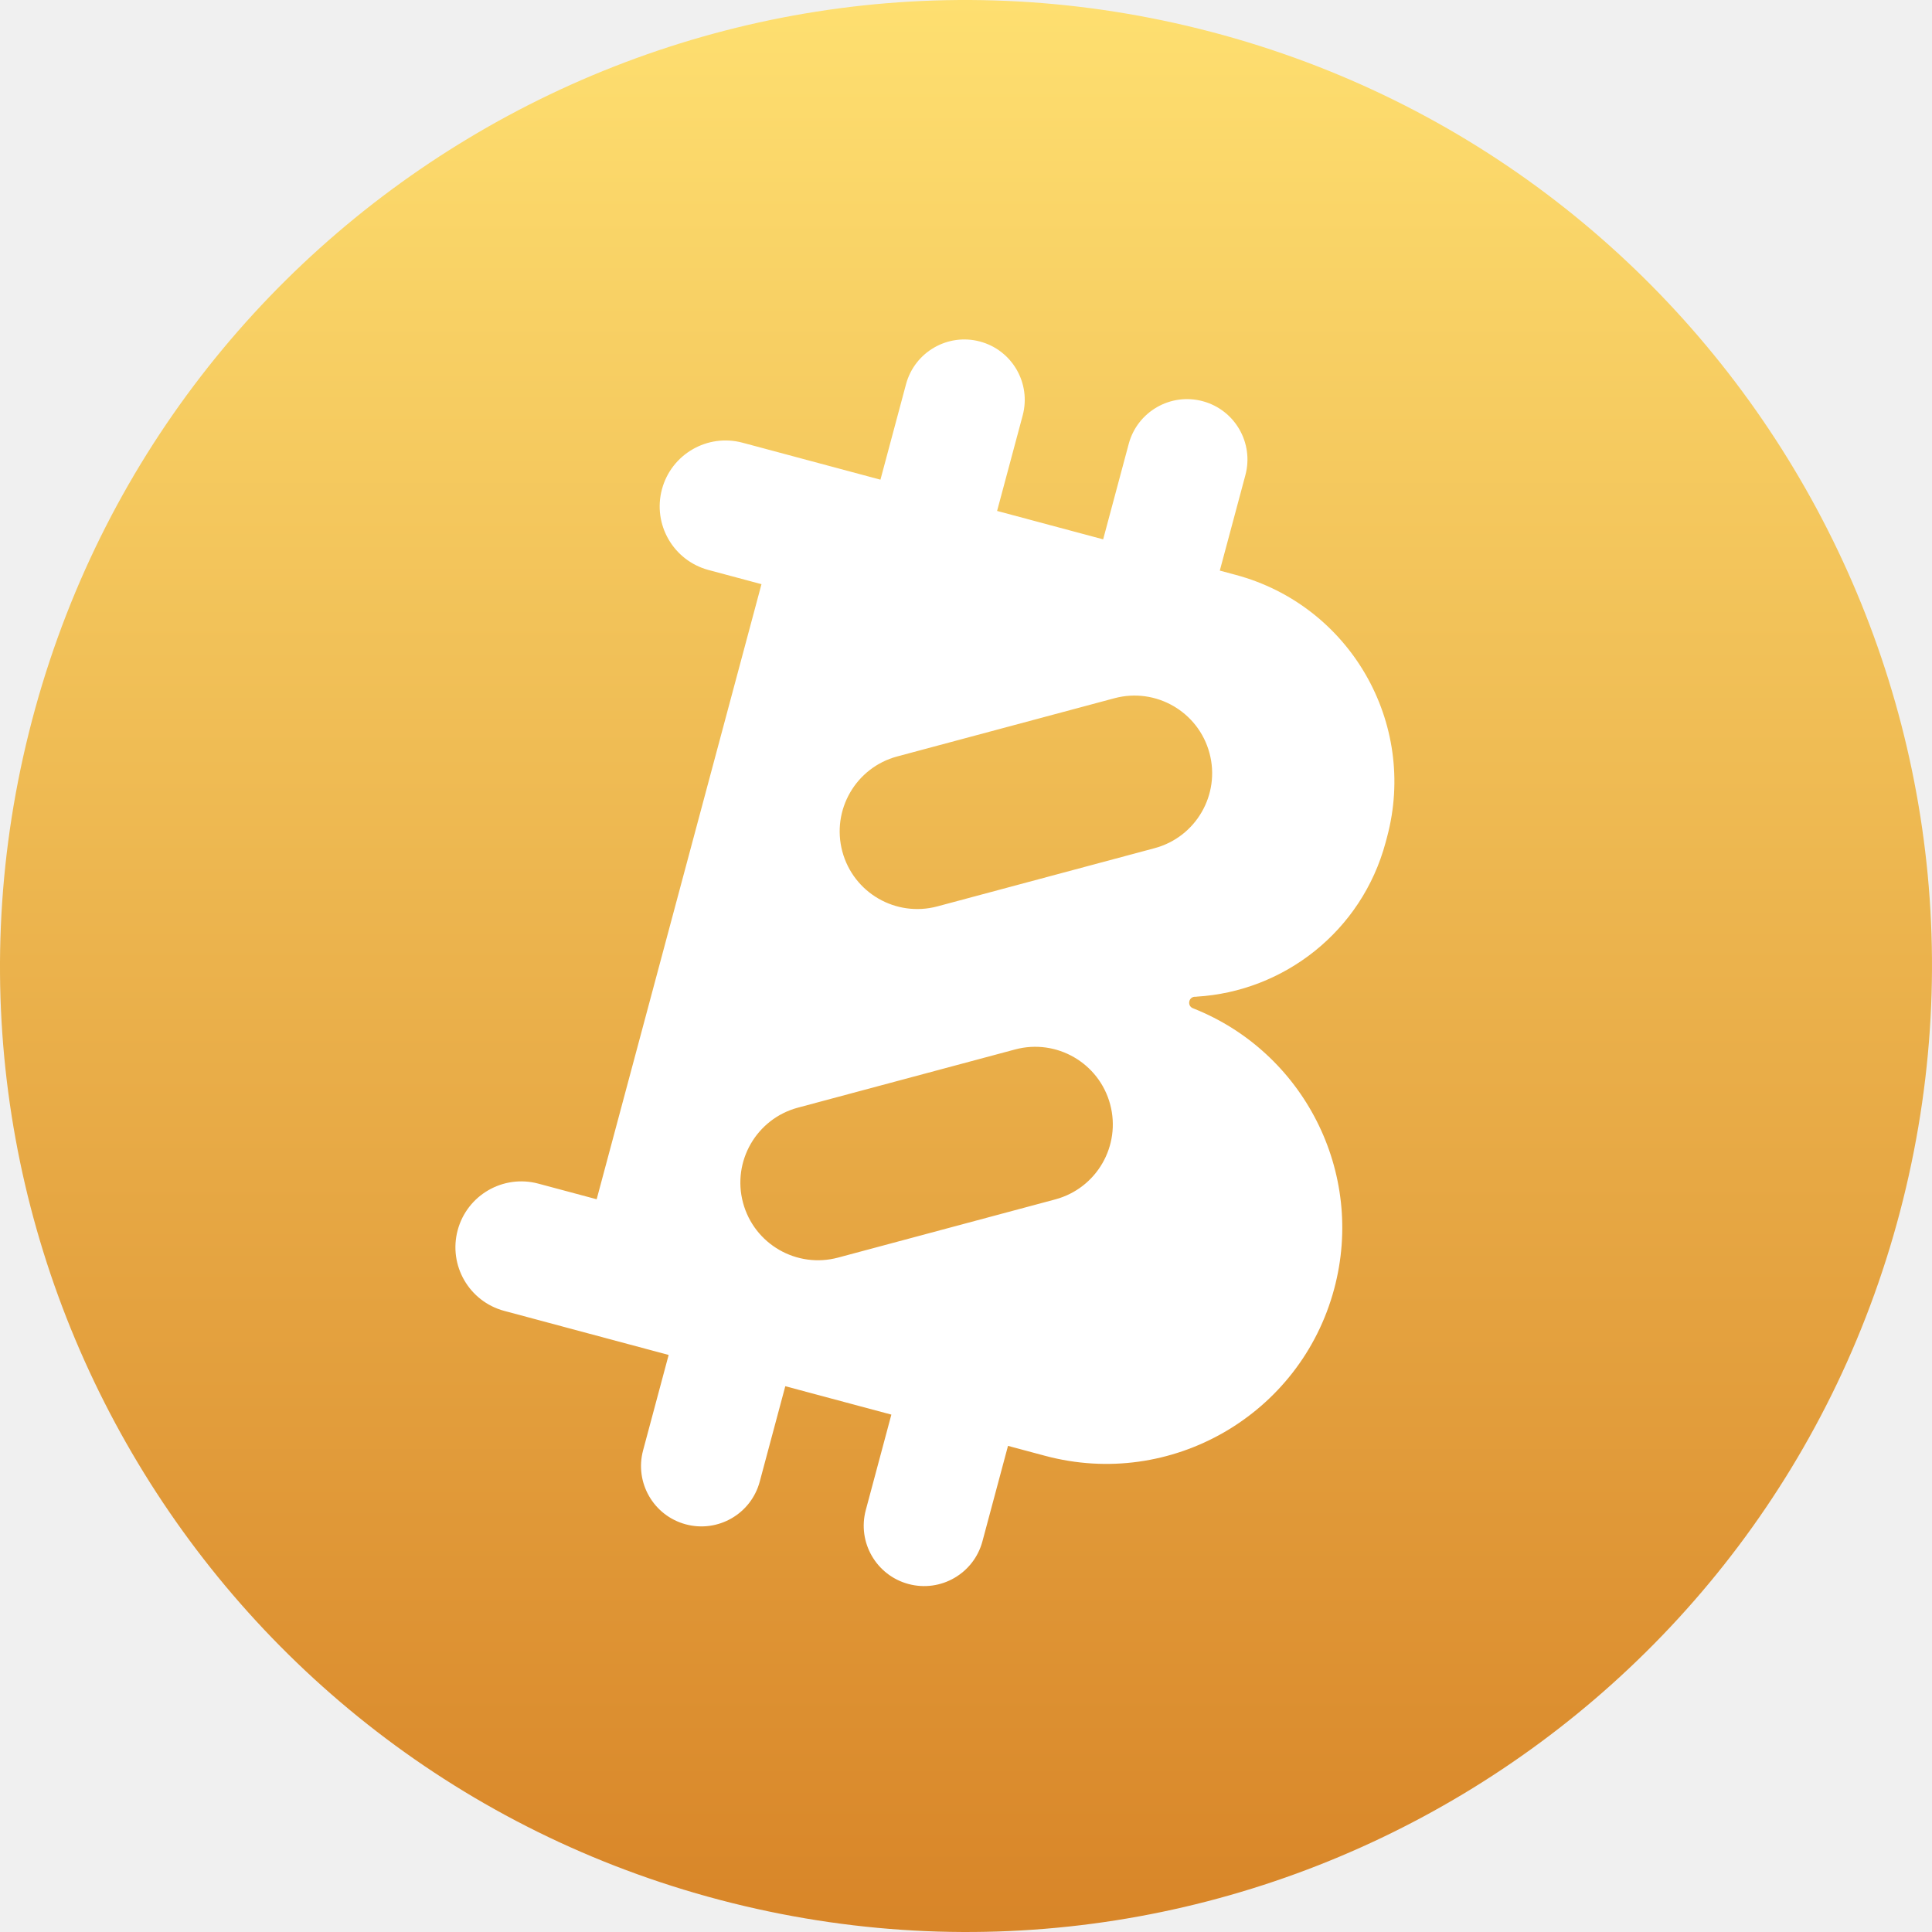
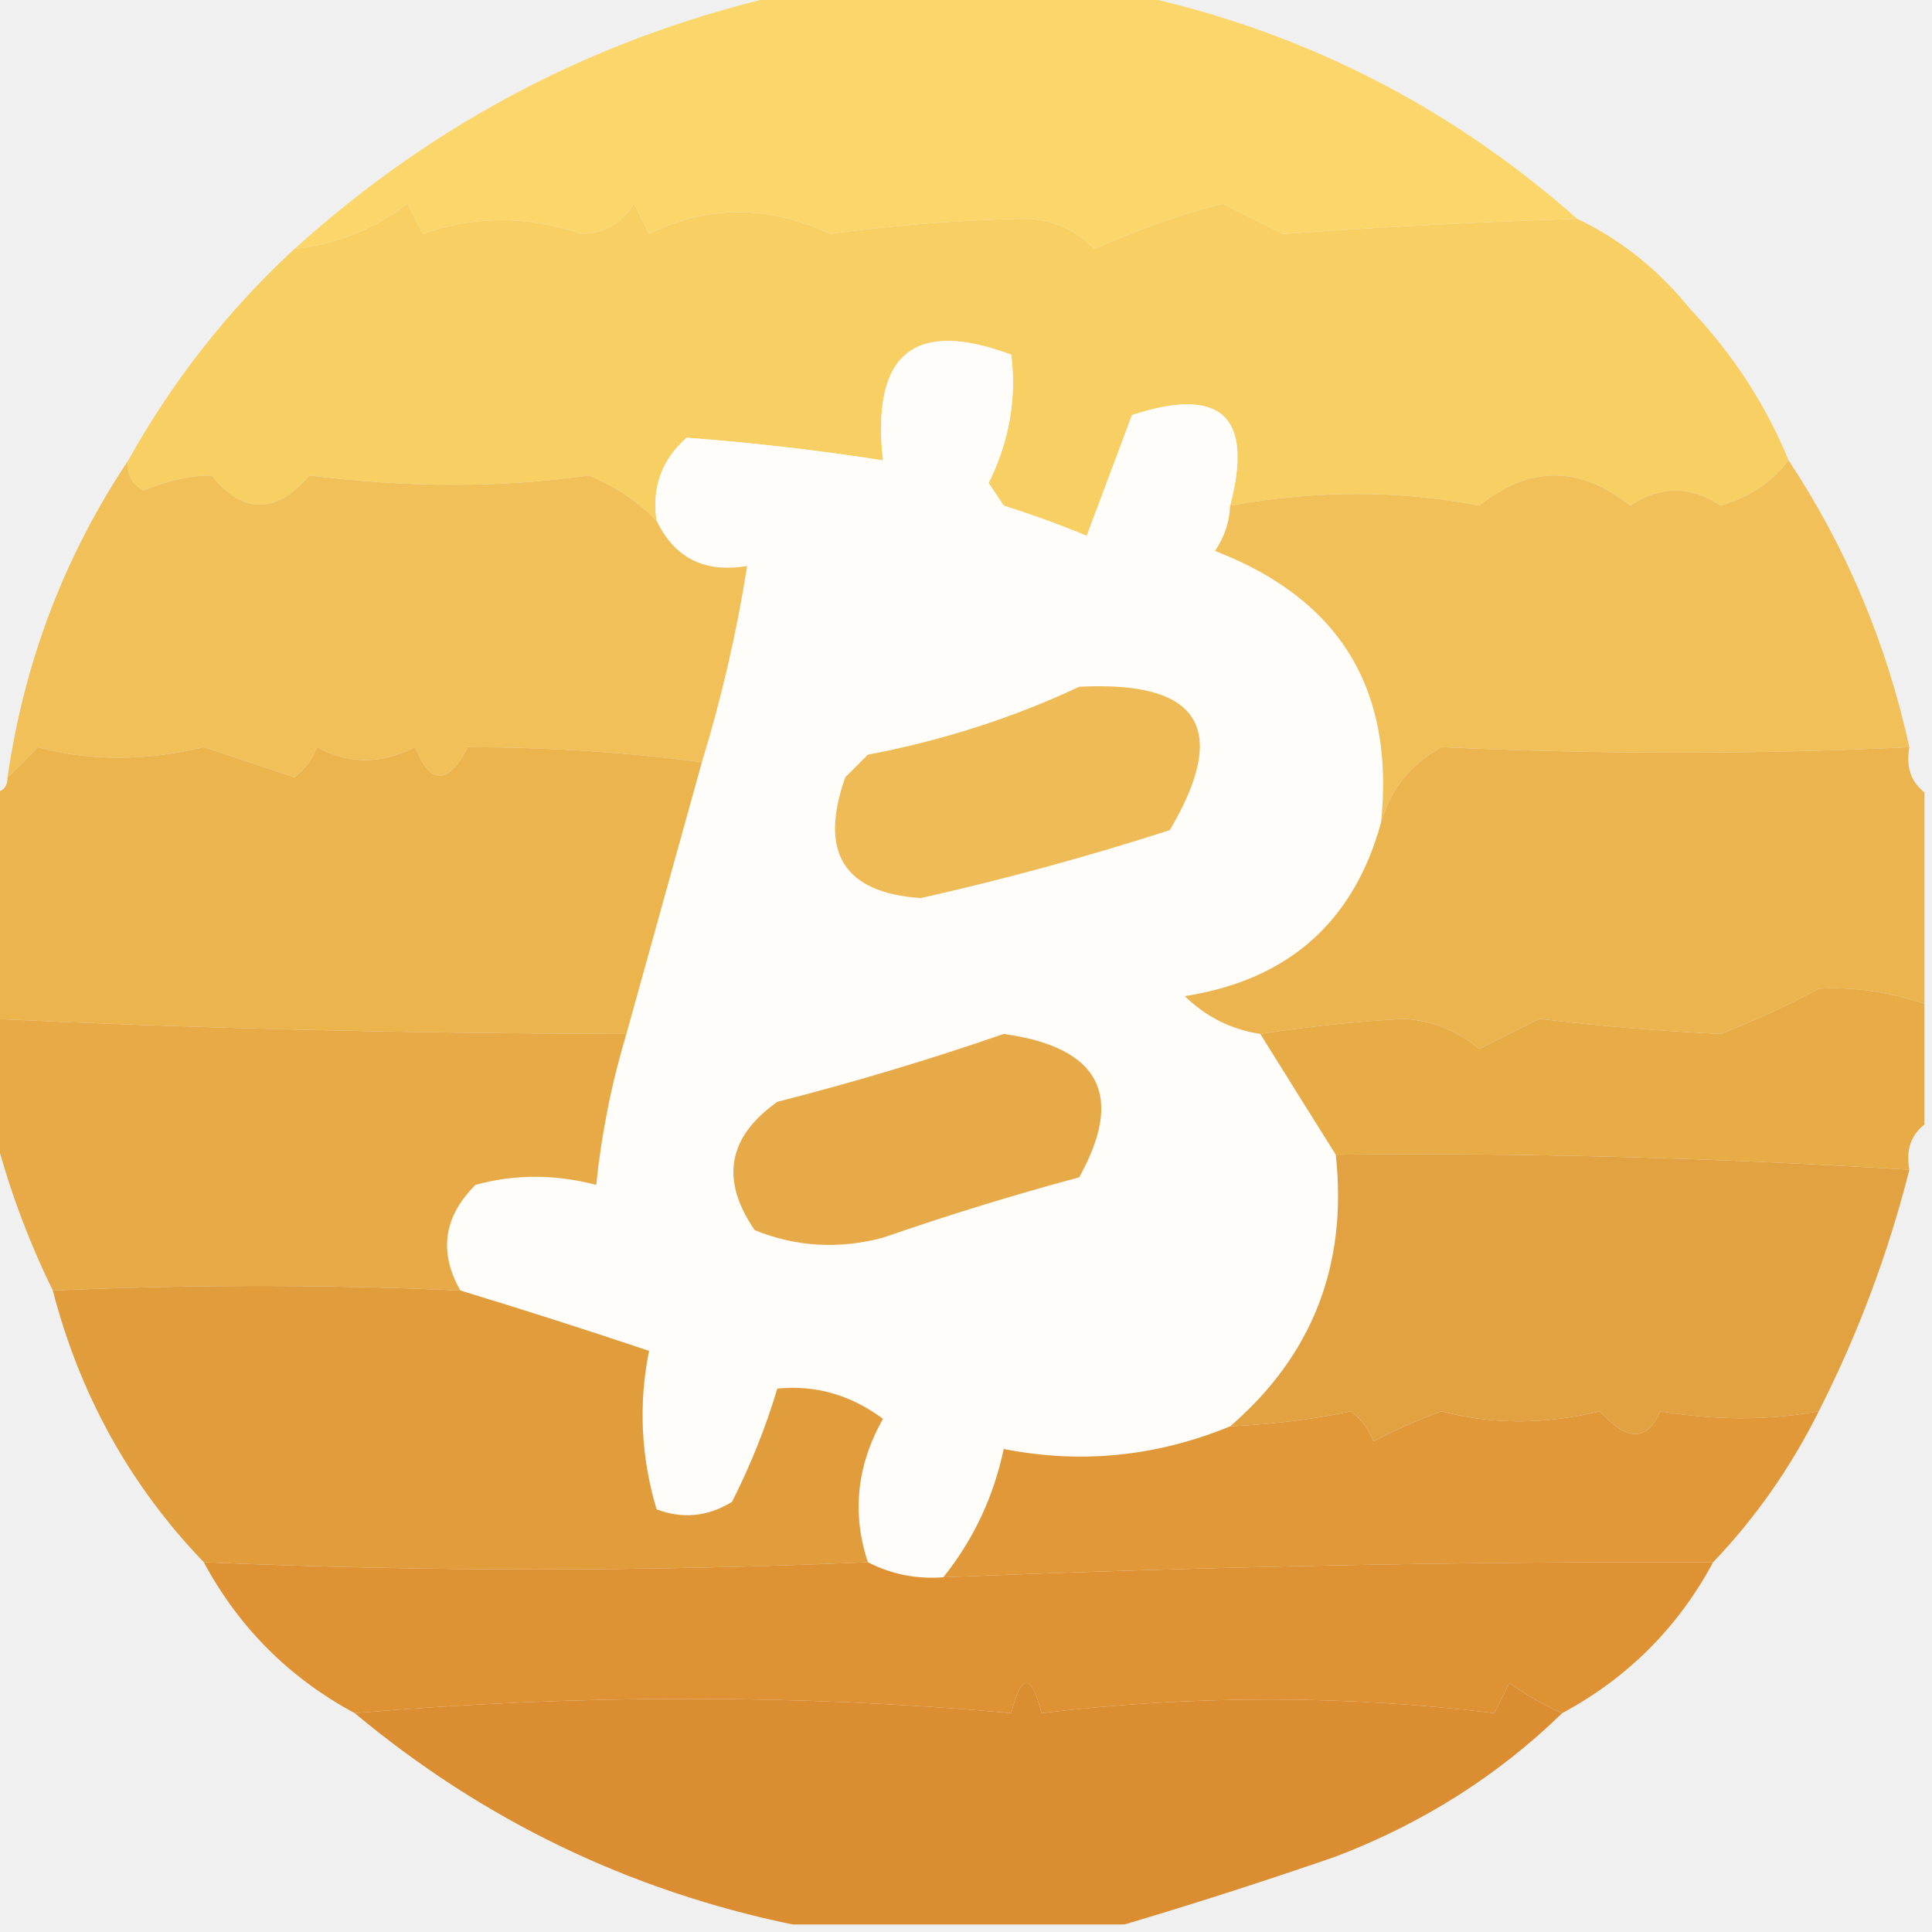
- <svg xmlns="http://www.w3.org/2000/svg" width="128" height="128" viewBox="0 0 128 128" fill="none">
-   <g clip-path="url(#clip0_8528_2248)">
-     <path d="M126.084 79.482C117.535 113.768 82.806 134.634 48.512 126.084C14.232 117.536 -6.636 82.808 1.917 48.525C10.462 14.235 45.192 -6.633 79.475 1.915C113.767 10.463 134.633 45.195 126.084 79.482Z" fill="url(#paint0_linear_8528_2248)" />
-     <path fill-rule="evenodd" clip-rule="evenodd" d="M74.781 29.409C75.353 27.275 77.547 26.008 79.681 26.58C81.815 27.152 83.082 29.346 82.51 31.48L80.815 37.804L81.866 38.086C89.433 40.113 93.923 47.891 91.896 55.457L91.802 55.809C90.221 61.708 85.052 65.689 79.272 66.031L79.271 66.036L79.179 66.037L79.172 66.037L79.144 66.038C78.723 66.073 78.644 66.678 79.064 66.809L79.063 66.811C86.346 69.695 90.469 77.644 88.393 85.393C86.157 93.736 77.582 98.687 69.239 96.451L66.783 95.793L65.089 102.116C64.517 104.25 62.324 105.517 60.19 104.945C58.055 104.373 56.789 102.179 57.361 100.045L59.055 93.722L52.028 91.84L50.334 98.162C49.762 100.296 47.569 101.563 45.434 100.991C43.3 100.419 42.034 98.225 42.606 96.091L44.3 89.769L37.271 87.886L37.271 87.885L33.408 86.85C31.08 86.226 29.699 83.833 30.322 81.505C30.946 79.177 33.339 77.795 35.667 78.419L39.531 79.454L50.45 38.703L46.941 37.763C44.612 37.139 43.231 34.746 43.855 32.418C44.478 30.09 46.871 28.708 49.2 29.332L52.712 30.273L52.712 30.274L58.332 31.78L60.026 25.456C60.598 23.322 62.792 22.055 64.926 22.627C67.06 23.199 68.327 25.392 67.755 27.527L66.06 33.851L73.087 35.733L74.781 29.409ZM55.807 56.414C55.072 53.67 56.7 50.851 59.444 50.116L73.833 46.26C76.577 45.525 79.397 47.153 80.132 49.896C80.867 52.639 79.239 55.459 76.495 56.194L62.105 60.05C59.362 60.785 56.542 59.157 55.807 56.414ZM49.227 79.683C48.492 76.94 50.12 74.12 52.863 73.385L67.253 69.529C69.996 68.794 72.816 70.422 73.551 73.165C74.286 75.909 72.658 78.728 69.915 79.463L55.525 83.319C52.782 84.054 49.962 82.426 49.227 79.683Z" fill="white" />
+ <svg xmlns="http://www.w3.org/2000/svg" version="1.1" width="128px" height="128px" style="shape-rendering:geometricPrecision; text-rendering:geometricPrecision; image-rendering:optimizeQuality; fill-rule:evenodd; clip-rule:evenodd">
+   <g>
+     <path style="opacity:0.99" fill="#fbd76a" d="M 52.5,-0.5 C 59.833,-0.5 67.167,-0.5 74.5,-0.5C 85.838,1.836 95.838,6.836 104.5,14.5C 98.294,14.691 91.794,15.024 85,15.5C 83.667,14.833 82.333,14.167 81,13.5C 78.256,14.194 75.423,15.194 72.5,16.5C 71.148,15.104 69.481,14.437 67.5,14.5C 63.332,14.599 59.166,14.932 55,15.5C 50.886,13.575 46.886,13.575 43,15.5C 42.667,14.833 42.333,14.167 42,13.5C 41.196,14.805 40.029,15.471 38.5,15.5C 34.947,14.279 31.447,14.279 28,15.5C 27.667,14.833 27.333,14.167 27,13.5C 24.806,15.178 22.306,16.178 19.5,16.5C 28.989,7.922 39.989,2.255 52.5,-0.5 Z" />
  </g>
-   <defs>
-     <linearGradient id="paint0_linear_8528_2248" x1="64" y1="0" x2="64" y2="128" gradientUnits="userSpaceOnUse">
-       <stop stop-color="#FEDF70" />
-       <stop offset="1" stop-color="#D88528" />
-     </linearGradient>
-     <clipPath id="clip0_8528_2248">
-       <rect width="128" height="128" fill="white" />
-     </clipPath>
-   </defs>
+   <g>
+     <path style="opacity:0.998" fill="#f7cf63" d="M 104.5,14.5 C 107.394,15.882 109.894,17.882 112,20.5C 114.81,23.465 116.976,26.798 118.5,30.5C 117.378,31.947 115.878,32.947 114,33.5C 112,32.167 110,32.167 108,33.5C 104.667,30.833 101.333,30.833 98,33.5C 92.702,32.47 87.202,32.47 81.5,33.5C 83.065,27.567 80.899,25.567 75,27.5C 74,30.167 73,32.833 72,35.5C 70.215,34.76 68.382,34.093 66.5,33.5C 66.167,33 65.833,32.5 65.5,32C 66.861,29.27 67.361,26.437 67,23.5C 60.554,21.098 57.721,23.431 58.5,30.5C 54.143,29.822 49.81,29.322 45.5,29C 43.845,30.444 43.178,32.278 43.5,34.5C 42.251,33.222 40.751,32.222 39,31.5C 33.226,32.323 27.059,32.323 20.5,31.5C 18.287,34.08 16.12,34.08 14,31.5C 12.601,31.501 11.101,31.835 9.5,32.5C 8.702,32.043 8.369,31.376 8.5,30.5C 11.435,25.235 15.101,20.568 19.5,16.5C 22.306,16.178 24.806,15.178 27,13.5C 27.333,14.167 27.667,14.833 28,15.5C 31.447,14.279 34.947,14.279 38.5,15.5C 40.029,15.471 41.196,14.805 42,13.5C 42.333,14.167 42.667,14.833 43,15.5C 46.886,13.575 50.886,13.575 55,15.5C 59.166,14.932 63.332,14.599 67.5,14.5C 69.481,14.437 71.148,15.104 72.5,16.5C 75.423,15.194 78.256,14.194 81,13.5C 82.333,14.167 83.667,14.833 85,15.5C 91.794,15.024 98.294,14.691 104.5,14.5 Z" />
+   </g>
+   <g>
+     <path style="opacity:1" fill="#fefdfa" d="M 81.5,33.5 C 81.461,34.583 81.127,35.583 80.5,36.5C 88.757,39.679 92.424,45.679 91.5,54.5C 89.687,61.088 85.354,64.921 78.5,66C 79.91,67.372 81.577,68.205 83.5,68.5C 85.181,71.203 86.847,73.87 88.5,76.5C 89.296,83.788 86.963,89.788 81.5,94.5C 76.609,96.507 71.609,97.007 66.5,96C 65.833,99.167 64.499,102 62.5,104.5C 60.709,104.634 59.042,104.301 57.5,103.5C 56.426,100.258 56.759,97.091 58.5,94C 56.35,92.41 54.017,91.743 51.5,92C 50.729,94.577 49.729,97.077 48.5,99.5C 46.902,100.485 45.235,100.651 43.5,100C 42.461,96.515 42.294,93.015 43,89.5C 38.846,88.103 34.68,86.77 30.5,85.5C 29.052,82.949 29.385,80.615 31.5,78.5C 34.096,77.787 36.763,77.787 39.5,78.5C 39.851,75.097 40.518,71.763 41.5,68.5C 43.163,62.516 44.83,56.516 46.5,50.5C 47.808,46.224 48.808,41.891 49.5,37.5C 46.687,37.975 44.687,36.975 43.5,34.5C 43.178,32.278 43.845,30.444 45.5,29C 49.81,29.322 54.143,29.822 58.5,30.5C 57.721,23.431 60.554,21.098 67,23.5C 67.361,26.437 66.861,29.27 65.5,32C 65.833,32.5 66.167,33 66.5,33.5C 68.382,34.093 70.215,34.76 72,35.5C 73,32.833 74,30.167 75,27.5C 80.899,25.567 83.065,27.567 81.5,33.5 Z" />
+   </g>
+   <g>
+     <path style="opacity:0.992" fill="#f1c057" d="M 8.5,30.5 C 8.369,31.376 8.702,32.043 9.5,32.5C 11.101,31.835 12.601,31.501 14,31.5C 16.12,34.08 18.287,34.08 20.5,31.5C 27.059,32.323 33.226,32.323 39,31.5C 40.751,32.222 42.251,33.222 43.5,34.5C 44.687,36.975 46.687,37.975 49.5,37.5C 48.808,41.891 47.808,46.224 46.5,50.5C 41.53,49.841 36.363,49.508 31,49.5C 29.684,52.028 28.517,52.028 27.5,49.5C 25.259,50.64 23.092,50.64 21,49.5C 20.692,50.308 20.192,50.975 19.5,51.5C 17.5,50.833 15.5,50.167 13.5,49.5C 9.63,50.434 5.963,50.434 2.5,49.5C 1.818,50.243 1.151,50.909 0.5,51.5C 1.609,43.829 4.276,36.829 8.5,30.5 Z" />
+   </g>
+   <g>
+     <path style="opacity:0.99" fill="#f1c058" d="M 118.5,30.5 C 122.317,36.268 124.984,42.601 126.5,49.5C 116.41,49.986 106.076,49.986 95.5,49.5C 93.435,50.654 92.102,52.32 91.5,54.5C 92.424,45.679 88.757,39.679 80.5,36.5C 81.127,35.583 81.461,34.583 81.5,33.5C 87.202,32.47 92.702,32.47 98,33.5C 101.333,30.833 104.667,30.833 108,33.5C 110,32.167 112,32.167 114,33.5C 115.878,32.947 117.378,31.947 118.5,30.5 Z" />
+   </g>
+   <g>
+     <path style="opacity:1" fill="#eebb57" d="M 71.5,45.5 C 79.49,45.086 81.49,48.252 77.5,55C 72.048,56.756 66.548,58.256 61,59.5C 55.91,59.151 54.243,56.485 56,51.5C 56.5,51 57,50.5 57.5,50C 62.47,49.053 67.137,47.553 71.5,45.5 Z" />
+   </g>
+   <g>
+     <path style="opacity:0.999" fill="#ebb44d" d="M 46.5,50.5 C 44.83,56.516 43.163,62.516 41.5,68.5C 27.041,68.47 13.041,68.137 -0.5,67.5C -0.5,62.5 -0.5,57.5 -0.5,52.5C 0.167,52.5 0.5,52.167 0.5,51.5C 1.151,50.909 1.818,50.243 2.5,49.5C 5.963,50.434 9.63,50.434 13.5,49.5C 15.5,50.167 17.5,50.833 19.5,51.5C 20.192,50.975 20.692,50.308 21,49.5C 23.092,50.64 25.259,50.64 27.5,49.5C 28.517,52.028 29.684,52.028 31,49.5C 36.363,49.508 41.53,49.841 46.5,50.5 Z" />
+   </g>
+   <g>
+     <path style="opacity:0.999" fill="#ebb44e" d="M 126.5,49.5 C 126.263,50.791 126.596,51.791 127.5,52.5C 127.5,57.167 127.5,61.833 127.5,66.5C 125.104,65.703 122.771,65.37 120.5,65.5C 118.429,66.618 116.262,67.618 114,68.5C 109.943,68.312 105.943,67.978 102,67.5C 100.667,68.167 99.333,68.833 98,69.5C 96.562,68.281 94.895,67.615 93,67.5C 89.833,67.677 86.667,68.01 83.5,68.5C 81.577,68.205 79.91,67.372 78.5,66C 85.354,64.921 89.687,61.088 91.5,54.5C 92.102,52.32 93.435,50.654 95.5,49.5C 106.076,49.986 116.41,49.986 126.5,49.5 Z" />
+   </g>
+   <g>
+     <path style="opacity:0.992" fill="#e7a945" d="M -0.5,67.5 C 13.041,68.137 27.041,68.47 41.5,68.5C 40.518,71.763 39.851,75.097 39.5,78.5C 36.763,77.787 34.096,77.787 31.5,78.5C 29.385,80.615 29.052,82.949 30.5,85.5C 21.704,85.099 12.704,85.099 3.5,85.5C 1.765,81.959 0.431,78.293 -0.5,74.5C -0.5,72.167 -0.5,69.833 -0.5,67.5 Z" />
+   </g>
+   <g>
+     <path style="opacity:0.997" fill="#e8ac47" d="M 127.5,66.5 C 127.5,69.167 127.5,71.833 127.5,74.5C 126.596,75.209 126.263,76.209 126.5,77.5C 113.511,76.698 100.844,76.365 88.5,76.5C 86.847,73.87 85.181,71.203 83.5,68.5C 86.667,68.01 89.833,67.677 93,67.5C 94.895,67.615 96.562,68.281 98,69.5C 99.333,68.833 100.667,68.167 102,67.5C 105.943,67.978 109.943,68.312 114,68.5C 116.262,67.618 118.429,66.618 120.5,65.5C 122.771,65.37 125.104,65.703 127.5,66.5 Z" />
+   </g>
+   <g>
+     <path style="opacity:1" fill="#e7aa49" d="M 66.5,68.5 C 72.861,69.391 74.527,72.557 71.5,78C 67.12,79.178 62.787,80.512 58.5,82C 55.571,82.777 52.737,82.611 50,81.5C 47.709,78.165 48.209,75.332 51.5,73C 56.664,71.677 61.664,70.177 66.5,68.5 Z" />
+   </g>
+   <g>
+     <path style="opacity:0.998" fill="#e19d3c" d="M 30.5,85.5 C 34.68,86.77 38.846,88.103 43,89.5C 42.294,93.015 42.461,96.515 43.5,100C 45.235,100.651 46.902,100.485 48.5,99.5C 49.729,97.077 50.729,94.577 51.5,92C 54.017,91.743 56.35,92.41 58.5,94C 56.759,97.091 56.426,100.258 57.5,103.5C 42.865,104.135 28.198,104.135 13.5,103.5C 8.63,98.433 5.296,92.433 3.5,85.5C 12.704,85.099 21.704,85.099 30.5,85.5 Z" />
+   </g>
+   <g>
+     <path style="opacity:0.991" fill="#e3a13f" d="M 88.5,76.5 C 100.844,76.365 113.511,76.698 126.5,77.5C 125.088,83.071 123.088,88.404 120.5,93.5C 117.193,94.118 113.693,94.118 110,93.5C 109.125,95.513 107.791,95.513 106,93.5C 102.329,94.389 98.829,94.389 95.5,93.5C 93.941,94.074 92.441,94.74 91,95.5C 90.692,94.692 90.192,94.025 89.5,93.5C 87.154,94.015 84.487,94.348 81.5,94.5C 86.963,89.788 89.296,83.788 88.5,76.5 Z" />
+   </g>
+   <g>
+     <path style="opacity:0.994" fill="#e09838" d="M 120.5,93.5 C 118.646,97.221 116.313,100.554 113.5,103.5C 97.294,103.445 80.294,103.778 62.5,104.5C 64.499,102 65.833,99.167 66.5,96C 71.609,97.007 76.609,96.507 81.5,94.5C 84.487,94.348 87.154,94.015 89.5,93.5C 90.192,94.025 90.692,94.692 91,95.5C 92.441,94.74 93.941,94.074 95.5,93.5C 98.829,94.389 102.329,94.389 106,93.5C 107.791,95.513 109.125,95.513 110,93.5C 113.693,94.118 117.193,94.118 120.5,93.5 Z" />
+   </g>
+   <g>
+     <path style="opacity:0.995" fill="#de9232" d="M 13.5,103.5 C 28.198,104.135 42.865,104.135 57.5,103.5C 59.042,104.301 60.709,104.634 62.5,104.5C 80.294,103.778 97.294,103.445 113.5,103.5C 111.167,107.833 107.833,111.167 103.5,113.5C 102.279,112.972 101.113,112.305 100,111.5C 99.667,112.167 99.333,112.833 99,113.5C 89.065,112.296 79.065,112.296 69,113.5C 68.333,110.833 67.667,110.833 67,113.5C 52.918,112.236 38.418,112.236 23.5,113.5C 19.167,111.167 15.833,107.833 13.5,103.5 Z" />
+   </g>
+   <g>
+     <path style="opacity:0.979" fill="#da8b2d" d="M 103.5,113.5 C 99.241,117.641 94.241,120.808 88.5,123C 83.746,124.642 79.079,126.142 74.5,127.5C 67.167,127.5 59.833,127.5 52.5,127.5C 41.667,125.25 32,120.584 23.5,113.5C 38.418,112.236 52.918,112.236 67,113.5C 67.667,110.833 68.333,110.833 69,113.5C 79.065,112.296 89.065,112.296 99,113.5C 99.333,112.833 99.667,112.167 100,111.5C 101.113,112.305 102.279,112.972 103.5,113.5 Z" />
+   </g>
</svg>
